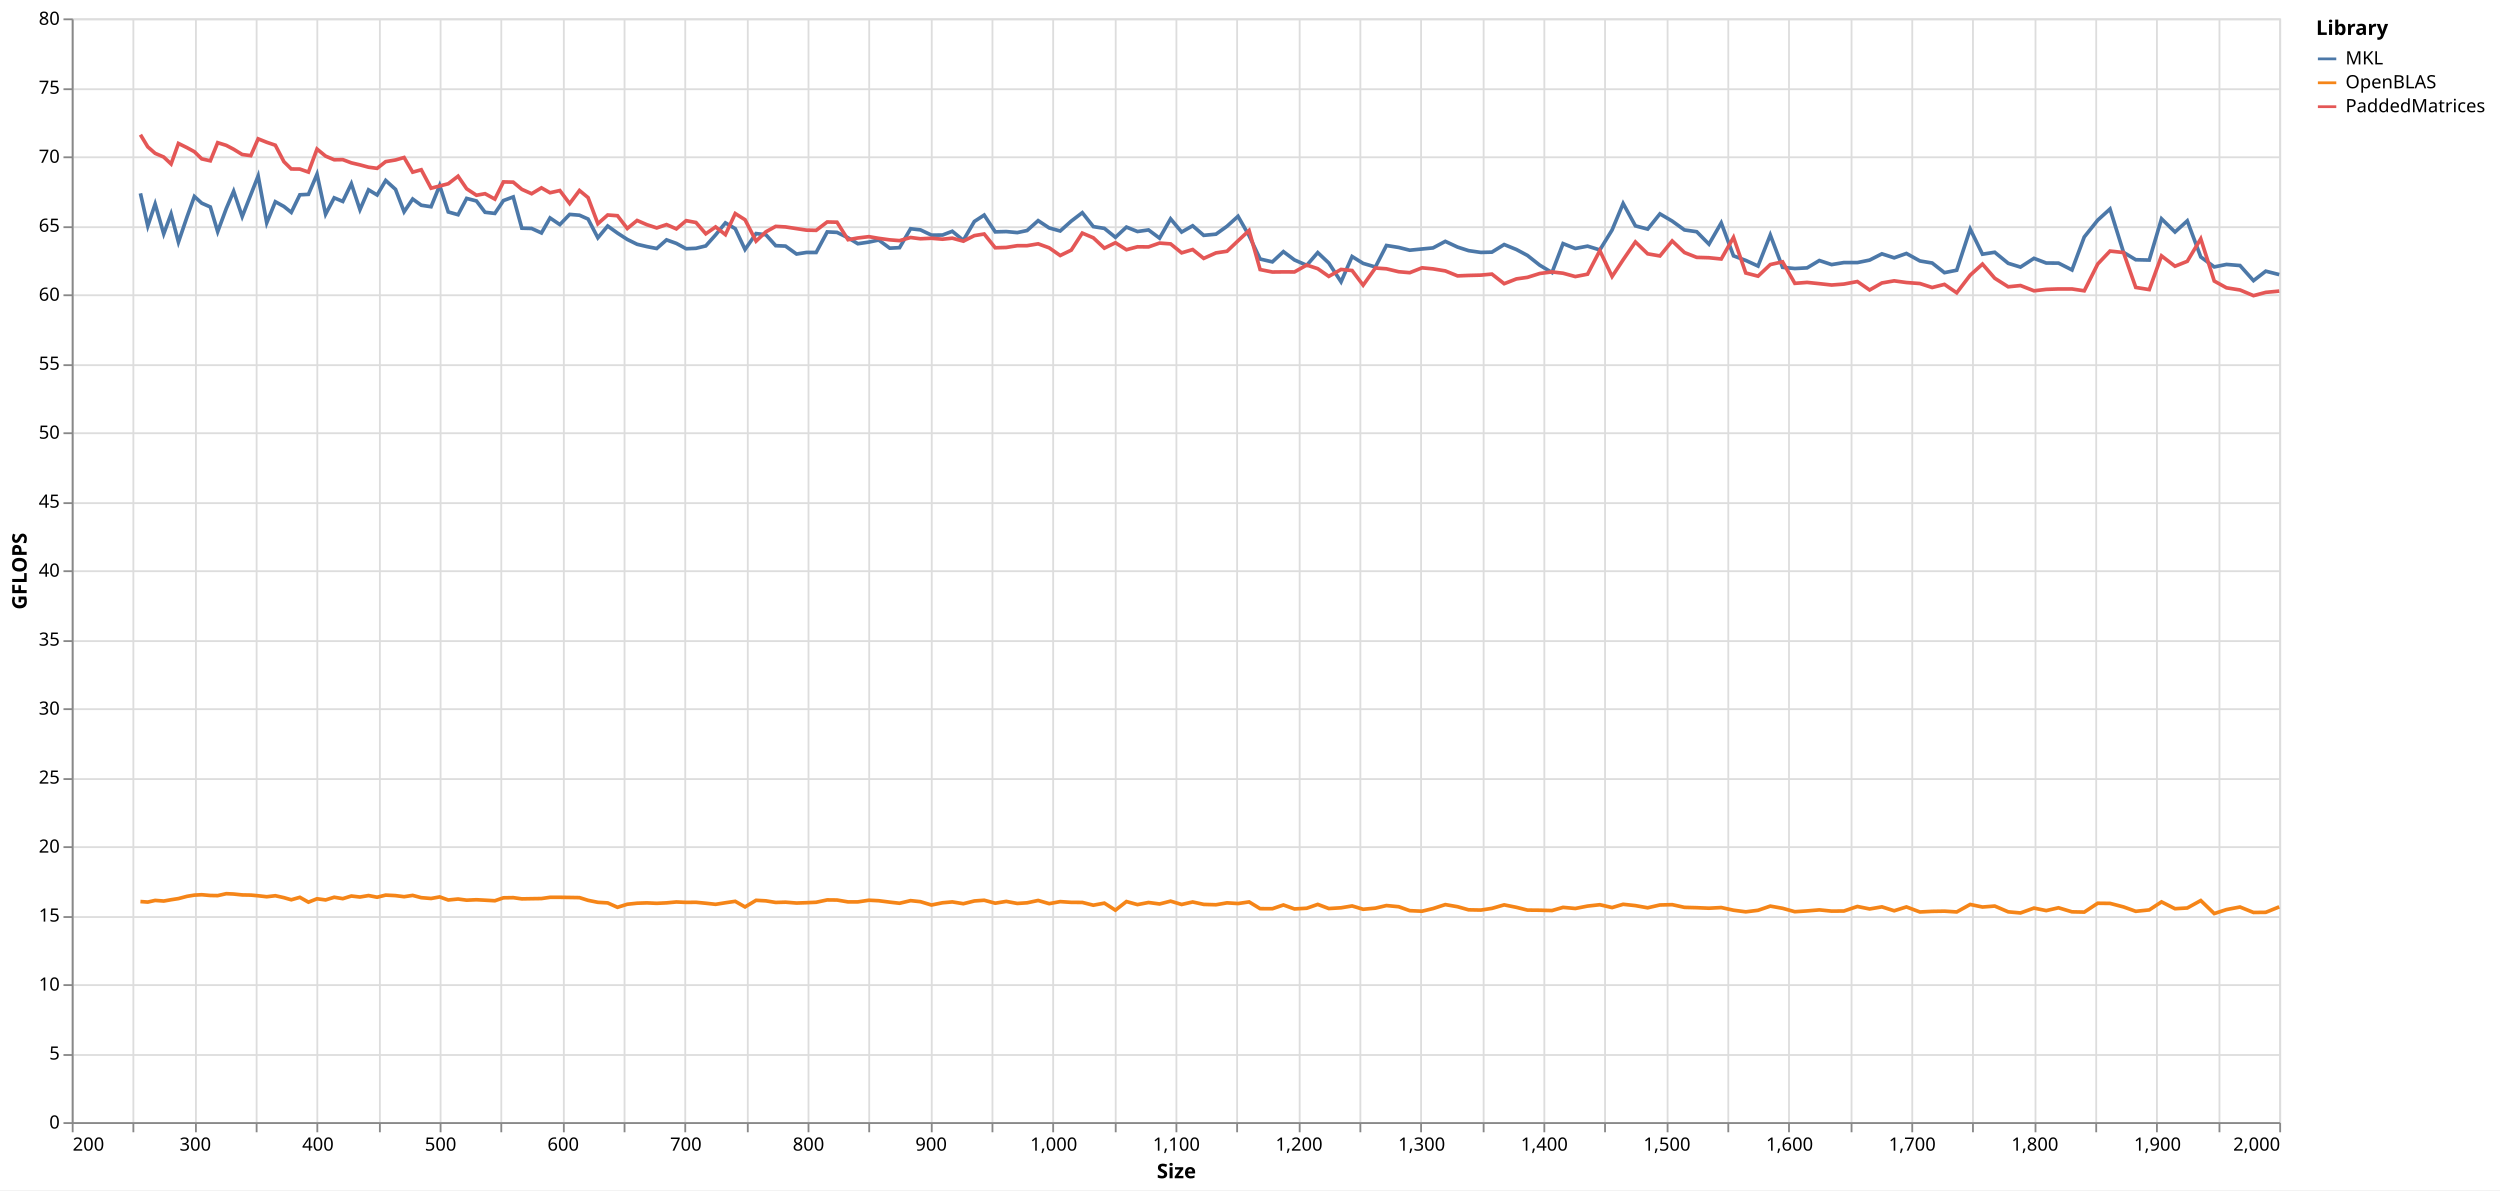
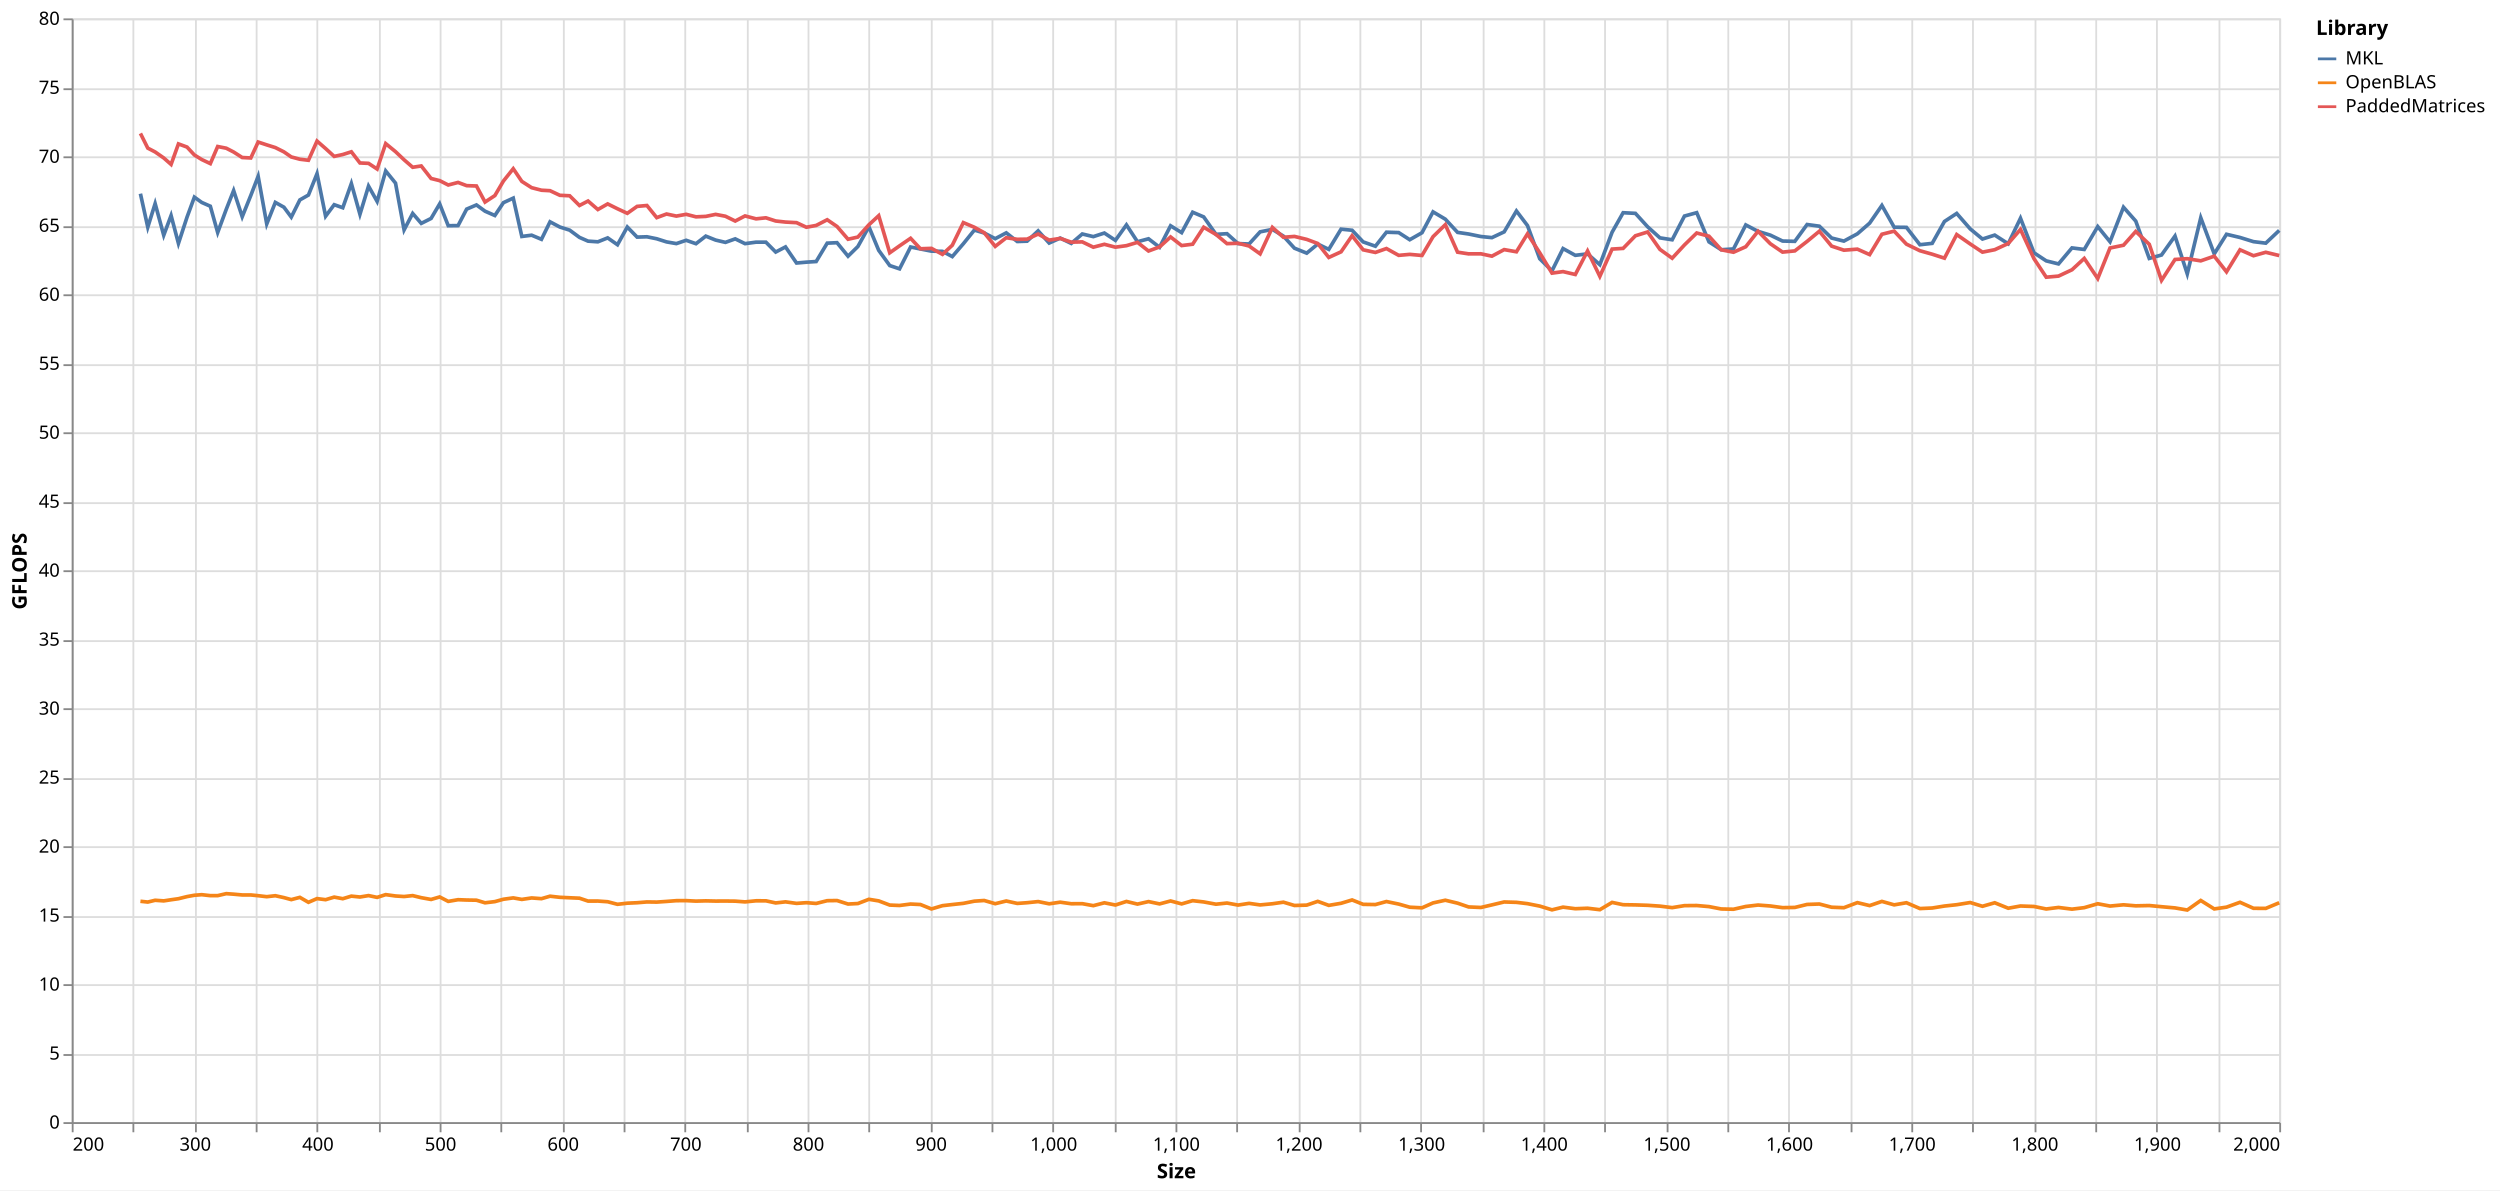
<svg xmlns="http://www.w3.org/2000/svg" class="marks" width="1359" height="647" viewBox="0 0 1359 647" version="1.1">
  <rect width="1359" height="647" fill="white" />
  <g fill="none" stroke-miterlimit="10" transform="translate(39,10)">
    <g class="mark-group role-frame root" role="graphics-object" aria-roledescription="group mark container">
      <g transform="translate(0,0)">
        <path class="background" aria-hidden="true" d="M0.5,0.5h1200v600h-1200Z" stroke="#ddd" />
        <g>
          <g class="mark-group role-axis" aria-hidden="true">
            <g transform="translate(0.5,600.5)">
              <path class="background" aria-hidden="true" d="M0,0h0v0h0Z" pointer-events="none" />
              <g>
                <g class="mark-rule role-axis-grid" pointer-events="none">
                  <line transform="translate(0,-600)" x2="0" y2="600" stroke="#ddd" stroke-width="1" opacity="1" />
                  <line transform="translate(33,-600)" x2="0" y2="600" stroke="#ddd" stroke-width="1" opacity="1" />
                  <line transform="translate(67,-600)" x2="0" y2="600" stroke="#ddd" stroke-width="1" opacity="1" />
                  <line transform="translate(100,-600)" x2="0" y2="600" stroke="#ddd" stroke-width="1" opacity="1" />
                  <line transform="translate(133,-600)" x2="0" y2="600" stroke="#ddd" stroke-width="1" opacity="1" />
                  <line transform="translate(167,-600)" x2="0" y2="600" stroke="#ddd" stroke-width="1" opacity="1" />
                  <line transform="translate(200,-600)" x2="0" y2="600" stroke="#ddd" stroke-width="1" opacity="1" />
                  <line transform="translate(233,-600)" x2="0" y2="600" stroke="#ddd" stroke-width="1" opacity="1" />
                  <line transform="translate(267,-600)" x2="0" y2="600" stroke="#ddd" stroke-width="1" opacity="1" />
                  <line transform="translate(300,-600)" x2="0" y2="600" stroke="#ddd" stroke-width="1" opacity="1" />
                  <line transform="translate(333,-600)" x2="0" y2="600" stroke="#ddd" stroke-width="1" opacity="1" />
                  <line transform="translate(367,-600)" x2="0" y2="600" stroke="#ddd" stroke-width="1" opacity="1" />
                  <line transform="translate(400,-600)" x2="0" y2="600" stroke="#ddd" stroke-width="1" opacity="1" />
                  <line transform="translate(433,-600)" x2="0" y2="600" stroke="#ddd" stroke-width="1" opacity="1" />
                  <line transform="translate(467,-600)" x2="0" y2="600" stroke="#ddd" stroke-width="1" opacity="1" />
                  <line transform="translate(500,-600)" x2="0" y2="600" stroke="#ddd" stroke-width="1" opacity="1" />
                  <line transform="translate(533,-600)" x2="0" y2="600" stroke="#ddd" stroke-width="1" opacity="1" />
                  <line transform="translate(567,-600)" x2="0" y2="600" stroke="#ddd" stroke-width="1" opacity="1" />
                  <line transform="translate(600,-600)" x2="0" y2="600" stroke="#ddd" stroke-width="1" opacity="1" />
                  <line transform="translate(633,-600)" x2="0" y2="600" stroke="#ddd" stroke-width="1" opacity="1" />
                  <line transform="translate(667,-600)" x2="0" y2="600" stroke="#ddd" stroke-width="1" opacity="1" />
                  <line transform="translate(700,-600)" x2="0" y2="600" stroke="#ddd" stroke-width="1" opacity="1" />
                  <line transform="translate(733,-600)" x2="0" y2="600" stroke="#ddd" stroke-width="1" opacity="1" />
                  <line transform="translate(767,-600)" x2="0" y2="600" stroke="#ddd" stroke-width="1" opacity="1" />
                  <line transform="translate(800,-600)" x2="0" y2="600" stroke="#ddd" stroke-width="1" opacity="1" />
                  <line transform="translate(833,-600)" x2="0" y2="600" stroke="#ddd" stroke-width="1" opacity="1" />
                  <line transform="translate(867,-600)" x2="0" y2="600" stroke="#ddd" stroke-width="1" opacity="1" />
                  <line transform="translate(900,-600)" x2="0" y2="600" stroke="#ddd" stroke-width="1" opacity="1" />
                  <line transform="translate(933,-600)" x2="0" y2="600" stroke="#ddd" stroke-width="1" opacity="1" />
                  <line transform="translate(967,-600)" x2="0" y2="600" stroke="#ddd" stroke-width="1" opacity="1" />
                  <line transform="translate(1000,-600)" x2="0" y2="600" stroke="#ddd" stroke-width="1" opacity="1" />
                  <line transform="translate(1033,-600)" x2="0" y2="600" stroke="#ddd" stroke-width="1" opacity="1" />
                  <line transform="translate(1067,-600)" x2="0" y2="600" stroke="#ddd" stroke-width="1" opacity="1" />
                  <line transform="translate(1100,-600)" x2="0" y2="600" stroke="#ddd" stroke-width="1" opacity="1" />
                  <line transform="translate(1133,-600)" x2="0" y2="600" stroke="#ddd" stroke-width="1" opacity="1" />
                  <line transform="translate(1167,-600)" x2="0" y2="600" stroke="#ddd" stroke-width="1" opacity="1" />
                  <line transform="translate(1200,-600)" x2="0" y2="600" stroke="#ddd" stroke-width="1" opacity="1" />
                </g>
              </g>
              <path class="foreground" aria-hidden="true" d="" pointer-events="none" display="none" />
            </g>
          </g>
          <g class="mark-group role-axis" aria-hidden="true">
            <g transform="translate(0.5,0.5)">
              <path class="background" aria-hidden="true" d="M0,0h0v0h0Z" pointer-events="none" />
              <g>
                <g class="mark-rule role-axis-grid" pointer-events="none">
                  <line transform="translate(0,600)" x2="1200" y2="0" stroke="#ddd" stroke-width="1" opacity="1" />
                  <line transform="translate(0,563)" x2="1200" y2="0" stroke="#ddd" stroke-width="1" opacity="1" />
                  <line transform="translate(0,525)" x2="1200" y2="0" stroke="#ddd" stroke-width="1" opacity="1" />
                  <line transform="translate(0,488)" x2="1200" y2="0" stroke="#ddd" stroke-width="1" opacity="1" />
                  <line transform="translate(0,450)" x2="1200" y2="0" stroke="#ddd" stroke-width="1" opacity="1" />
                  <line transform="translate(0,413)" x2="1200" y2="0" stroke="#ddd" stroke-width="1" opacity="1" />
                  <line transform="translate(0,375)" x2="1200" y2="0" stroke="#ddd" stroke-width="1" opacity="1" />
                  <line transform="translate(0,338)" x2="1200" y2="0" stroke="#ddd" stroke-width="1" opacity="1" />
                  <line transform="translate(0,300)" x2="1200" y2="0" stroke="#ddd" stroke-width="1" opacity="1" />
                  <line transform="translate(0,263)" x2="1200" y2="0" stroke="#ddd" stroke-width="1" opacity="1" />
                  <line transform="translate(0,225)" x2="1200" y2="0" stroke="#ddd" stroke-width="1" opacity="1" />
                  <line transform="translate(0,188)" x2="1200" y2="0" stroke="#ddd" stroke-width="1" opacity="1" />
                  <line transform="translate(0,150)" x2="1200" y2="0" stroke="#ddd" stroke-width="1" opacity="1" />
                  <line transform="translate(0,113)" x2="1200" y2="0" stroke="#ddd" stroke-width="1" opacity="1" />
                  <line transform="translate(0,75)" x2="1200" y2="0" stroke="#ddd" stroke-width="1" opacity="1" />
                  <line transform="translate(0,38)" x2="1200" y2="0" stroke="#ddd" stroke-width="1" opacity="1" />
                  <line transform="translate(0,0)" x2="1200" y2="0" stroke="#ddd" stroke-width="1" opacity="1" />
                </g>
              </g>
              <path class="foreground" aria-hidden="true" d="" pointer-events="none" display="none" />
            </g>
          </g>
          <g class="mark-group role-axis" role="graphics-symbol" aria-roledescription="axis" aria-label="X-axis titled 'Size' for a linear scale with values from 200 to 2,000">
            <g transform="translate(0.5,600.5)">
              <path class="background" aria-hidden="true" d="M0,0h0v0h0Z" pointer-events="none" />
              <g>
                <g class="mark-rule role-axis-tick" pointer-events="none">
                  <line transform="translate(0,0)" x2="0" y2="5" stroke="#888" stroke-width="1" opacity="1" />
                  <line transform="translate(33,0)" x2="0" y2="5" stroke="#888" stroke-width="1" opacity="1" />
                  <line transform="translate(67,0)" x2="0" y2="5" stroke="#888" stroke-width="1" opacity="1" />
                  <line transform="translate(100,0)" x2="0" y2="5" stroke="#888" stroke-width="1" opacity="1" />
                  <line transform="translate(133,0)" x2="0" y2="5" stroke="#888" stroke-width="1" opacity="1" />
                  <line transform="translate(167,0)" x2="0" y2="5" stroke="#888" stroke-width="1" opacity="1" />
                  <line transform="translate(200,0)" x2="0" y2="5" stroke="#888" stroke-width="1" opacity="1" />
                  <line transform="translate(233,0)" x2="0" y2="5" stroke="#888" stroke-width="1" opacity="1" />
                  <line transform="translate(267,0)" x2="0" y2="5" stroke="#888" stroke-width="1" opacity="1" />
                  <line transform="translate(300,0)" x2="0" y2="5" stroke="#888" stroke-width="1" opacity="1" />
                  <line transform="translate(333,0)" x2="0" y2="5" stroke="#888" stroke-width="1" opacity="1" />
                  <line transform="translate(367,0)" x2="0" y2="5" stroke="#888" stroke-width="1" opacity="1" />
                  <line transform="translate(400,0)" x2="0" y2="5" stroke="#888" stroke-width="1" opacity="1" />
                  <line transform="translate(433,0)" x2="0" y2="5" stroke="#888" stroke-width="1" opacity="1" />
                  <line transform="translate(467,0)" x2="0" y2="5" stroke="#888" stroke-width="1" opacity="1" />
                  <line transform="translate(500,0)" x2="0" y2="5" stroke="#888" stroke-width="1" opacity="1" />
                  <line transform="translate(533,0)" x2="0" y2="5" stroke="#888" stroke-width="1" opacity="1" />
                  <line transform="translate(567,0)" x2="0" y2="5" stroke="#888" stroke-width="1" opacity="1" />
                  <line transform="translate(600,0)" x2="0" y2="5" stroke="#888" stroke-width="1" opacity="1" />
                  <line transform="translate(633,0)" x2="0" y2="5" stroke="#888" stroke-width="1" opacity="1" />
                  <line transform="translate(667,0)" x2="0" y2="5" stroke="#888" stroke-width="1" opacity="1" />
                  <line transform="translate(700,0)" x2="0" y2="5" stroke="#888" stroke-width="1" opacity="1" />
                  <line transform="translate(733,0)" x2="0" y2="5" stroke="#888" stroke-width="1" opacity="1" />
                  <line transform="translate(767,0)" x2="0" y2="5" stroke="#888" stroke-width="1" opacity="1" />
                  <line transform="translate(800,0)" x2="0" y2="5" stroke="#888" stroke-width="1" opacity="1" />
                  <line transform="translate(833,0)" x2="0" y2="5" stroke="#888" stroke-width="1" opacity="1" />
                  <line transform="translate(867,0)" x2="0" y2="5" stroke="#888" stroke-width="1" opacity="1" />
                  <line transform="translate(900,0)" x2="0" y2="5" stroke="#888" stroke-width="1" opacity="1" />
                  <line transform="translate(933,0)" x2="0" y2="5" stroke="#888" stroke-width="1" opacity="1" />
                  <line transform="translate(967,0)" x2="0" y2="5" stroke="#888" stroke-width="1" opacity="1" />
                  <line transform="translate(1000,0)" x2="0" y2="5" stroke="#888" stroke-width="1" opacity="1" />
                  <line transform="translate(1033,0)" x2="0" y2="5" stroke="#888" stroke-width="1" opacity="1" />
                  <line transform="translate(1067,0)" x2="0" y2="5" stroke="#888" stroke-width="1" opacity="1" />
                  <line transform="translate(1100,0)" x2="0" y2="5" stroke="#888" stroke-width="1" opacity="1" />
                  <line transform="translate(1133,0)" x2="0" y2="5" stroke="#888" stroke-width="1" opacity="1" />
                  <line transform="translate(1167,0)" x2="0" y2="5" stroke="#888" stroke-width="1" opacity="1" />
                  <line transform="translate(1200,0)" x2="0" y2="5" stroke="#888" stroke-width="1" opacity="1" />
                </g>
                <g class="mark-text role-axis-label" pointer-events="none">
                  <text text-anchor="start" transform="translate(0,15)" font-family="sans-serif" font-size="10px" fill="#000" opacity="1">200</text>
                  <text text-anchor="middle" transform="translate(33.33333,15)" font-family="sans-serif" font-size="10px" fill="#000" opacity="0">250</text>
                  <text text-anchor="middle" transform="translate(66.66667,15)" font-family="sans-serif" font-size="10px" fill="#000" opacity="1">300</text>
                  <text text-anchor="middle" transform="translate(100,15)" font-family="sans-serif" font-size="10px" fill="#000" opacity="0">350</text>
                  <text text-anchor="middle" transform="translate(133.3333,15)" font-family="sans-serif" font-size="10px" fill="#000" opacity="1">400</text>
                  <text text-anchor="middle" transform="translate(166.6667,15)" font-family="sans-serif" font-size="10px" fill="#000" opacity="0">450</text>
                  <text text-anchor="middle" transform="translate(200,15)" font-family="sans-serif" font-size="10px" fill="#000" opacity="1">500</text>
                  <text text-anchor="middle" transform="translate(233.3333,15)" font-family="sans-serif" font-size="10px" fill="#000" opacity="0">550</text>
                  <text text-anchor="middle" transform="translate(266.6667,15)" font-family="sans-serif" font-size="10px" fill="#000" opacity="1">600</text>
                  <text text-anchor="middle" transform="translate(300,15)" font-family="sans-serif" font-size="10px" fill="#000" opacity="0">650</text>
                  <text text-anchor="middle" transform="translate(333.3333,15)" font-family="sans-serif" font-size="10px" fill="#000" opacity="1">700</text>
                  <text text-anchor="middle" transform="translate(366.6667,15)" font-family="sans-serif" font-size="10px" fill="#000" opacity="0">750</text>
                  <text text-anchor="middle" transform="translate(400,15)" font-family="sans-serif" font-size="10px" fill="#000" opacity="1">800</text>
                  <text text-anchor="middle" transform="translate(433.3333,15)" font-family="sans-serif" font-size="10px" fill="#000" opacity="0">850</text>
                  <text text-anchor="middle" transform="translate(466.6667,15)" font-family="sans-serif" font-size="10px" fill="#000" opacity="1">900</text>
                  <text text-anchor="middle" transform="translate(500,15)" font-family="sans-serif" font-size="10px" fill="#000" opacity="0">950</text>
                  <text text-anchor="middle" transform="translate(533.3333,15)" font-family="sans-serif" font-size="10px" fill="#000" opacity="1">1,000</text>
                  <text text-anchor="middle" transform="translate(566.6667,15)" font-family="sans-serif" font-size="10px" fill="#000" opacity="0">1,050</text>
                  <text text-anchor="middle" transform="translate(600,15)" font-family="sans-serif" font-size="10px" fill="#000" opacity="1">1,100</text>
                  <text text-anchor="middle" transform="translate(633.3333,15)" font-family="sans-serif" font-size="10px" fill="#000" opacity="0">1,150</text>
                  <text text-anchor="middle" transform="translate(666.6667,15)" font-family="sans-serif" font-size="10px" fill="#000" opacity="1">1,200</text>
                  <text text-anchor="middle" transform="translate(700,15)" font-family="sans-serif" font-size="10px" fill="#000" opacity="0">1,250</text>
                  <text text-anchor="middle" transform="translate(733.3333,15)" font-family="sans-serif" font-size="10px" fill="#000" opacity="1">1,300</text>
                  <text text-anchor="middle" transform="translate(766.6667,15)" font-family="sans-serif" font-size="10px" fill="#000" opacity="0">1,350</text>
                  <text text-anchor="middle" transform="translate(800,15)" font-family="sans-serif" font-size="10px" fill="#000" opacity="1">1,400</text>
                  <text text-anchor="middle" transform="translate(833.3333,15)" font-family="sans-serif" font-size="10px" fill="#000" opacity="0">1,450</text>
                  <text text-anchor="middle" transform="translate(866.6667,15)" font-family="sans-serif" font-size="10px" fill="#000" opacity="1">1,500</text>
                  <text text-anchor="middle" transform="translate(900,15)" font-family="sans-serif" font-size="10px" fill="#000" opacity="0">1,550</text>
                  <text text-anchor="middle" transform="translate(933.3333,15)" font-family="sans-serif" font-size="10px" fill="#000" opacity="1">1,600</text>
                  <text text-anchor="middle" transform="translate(966.6667,15)" font-family="sans-serif" font-size="10px" fill="#000" opacity="0">1,650</text>
                  <text text-anchor="middle" transform="translate(1000,15)" font-family="sans-serif" font-size="10px" fill="#000" opacity="1">1,700</text>
                  <text text-anchor="middle" transform="translate(1033.333,15)" font-family="sans-serif" font-size="10px" fill="#000" opacity="0">1,750</text>
                  <text text-anchor="middle" transform="translate(1066.667,15)" font-family="sans-serif" font-size="10px" fill="#000" opacity="1">1,800</text>
                  <text text-anchor="middle" transform="translate(1100,15)" font-family="sans-serif" font-size="10px" fill="#000" opacity="0">1,850</text>
                  <text text-anchor="middle" transform="translate(1133.333,15)" font-family="sans-serif" font-size="10px" fill="#000" opacity="1">1,900</text>
                  <text text-anchor="middle" transform="translate(1166.667,15)" font-family="sans-serif" font-size="10px" fill="#000" opacity="0">1,950</text>
                  <text text-anchor="end" transform="translate(1200,15)" font-family="sans-serif" font-size="10px" fill="#000" opacity="1">2,000</text>
                </g>
                <g class="mark-rule role-axis-domain" pointer-events="none">
                  <line transform="translate(0,0)" x2="1200" y2="0" stroke="#888" stroke-width="1" opacity="1" />
                </g>
                <g class="mark-text role-axis-title" pointer-events="none">
                  <text text-anchor="middle" transform="translate(600,30)" font-family="sans-serif" font-size="11px" font-weight="bold" fill="#000" opacity="1">Size</text>
                </g>
              </g>
              <path class="foreground" aria-hidden="true" d="" pointer-events="none" display="none" />
            </g>
          </g>
          <g class="mark-group role-axis" role="graphics-symbol" aria-roledescription="axis" aria-label="Y-axis titled 'GFLOPS' for a linear scale with values from 0 to 80">
            <g transform="translate(0.5,0.5)">
              <path class="background" aria-hidden="true" d="M0,0h0v0h0Z" pointer-events="none" />
              <g>
                <g class="mark-rule role-axis-tick" pointer-events="none">
                  <line transform="translate(0,600)" x2="-5" y2="0" stroke="#888" stroke-width="1" opacity="1" />
                  <line transform="translate(0,563)" x2="-5" y2="0" stroke="#888" stroke-width="1" opacity="1" />
                  <line transform="translate(0,525)" x2="-5" y2="0" stroke="#888" stroke-width="1" opacity="1" />
                  <line transform="translate(0,488)" x2="-5" y2="0" stroke="#888" stroke-width="1" opacity="1" />
                  <line transform="translate(0,450)" x2="-5" y2="0" stroke="#888" stroke-width="1" opacity="1" />
                  <line transform="translate(0,413)" x2="-5" y2="0" stroke="#888" stroke-width="1" opacity="1" />
                  <line transform="translate(0,375)" x2="-5" y2="0" stroke="#888" stroke-width="1" opacity="1" />
                  <line transform="translate(0,338)" x2="-5" y2="0" stroke="#888" stroke-width="1" opacity="1" />
                  <line transform="translate(0,300)" x2="-5" y2="0" stroke="#888" stroke-width="1" opacity="1" />
                  <line transform="translate(0,263)" x2="-5" y2="0" stroke="#888" stroke-width="1" opacity="1" />
                  <line transform="translate(0,225)" x2="-5" y2="0" stroke="#888" stroke-width="1" opacity="1" />
                  <line transform="translate(0,188)" x2="-5" y2="0" stroke="#888" stroke-width="1" opacity="1" />
                  <line transform="translate(0,150)" x2="-5" y2="0" stroke="#888" stroke-width="1" opacity="1" />
                  <line transform="translate(0,113)" x2="-5" y2="0" stroke="#888" stroke-width="1" opacity="1" />
                  <line transform="translate(0,75)" x2="-5" y2="0" stroke="#888" stroke-width="1" opacity="1" />
                  <line transform="translate(0,38)" x2="-5" y2="0" stroke="#888" stroke-width="1" opacity="1" />
                  <line transform="translate(0,0)" x2="-5" y2="0" stroke="#888" stroke-width="1" opacity="1" />
                </g>
                <g class="mark-text role-axis-label" pointer-events="none">
                  <text text-anchor="end" transform="translate(-7,603)" font-family="sans-serif" font-size="10px" fill="#000" opacity="1">0</text>
                  <text text-anchor="end" transform="translate(-7,565.5)" font-family="sans-serif" font-size="10px" fill="#000" opacity="1">5</text>
                  <text text-anchor="end" transform="translate(-7,528)" font-family="sans-serif" font-size="10px" fill="#000" opacity="1">10</text>
                  <text text-anchor="end" transform="translate(-7,490.5)" font-family="sans-serif" font-size="10px" fill="#000" opacity="1">15</text>
                  <text text-anchor="end" transform="translate(-7,453)" font-family="sans-serif" font-size="10px" fill="#000" opacity="1">20</text>
                  <text text-anchor="end" transform="translate(-7,415.5)" font-family="sans-serif" font-size="10px" fill="#000" opacity="1">25</text>
                  <text text-anchor="end" transform="translate(-7,378)" font-family="sans-serif" font-size="10px" fill="#000" opacity="1">30</text>
                  <text text-anchor="end" transform="translate(-7,340.5)" font-family="sans-serif" font-size="10px" fill="#000" opacity="1">35</text>
                  <text text-anchor="end" transform="translate(-7,303)" font-family="sans-serif" font-size="10px" fill="#000" opacity="1">40</text>
                  <text text-anchor="end" transform="translate(-7,265.5)" font-family="sans-serif" font-size="10px" fill="#000" opacity="1">45</text>
                  <text text-anchor="end" transform="translate(-7,228)" font-family="sans-serif" font-size="10px" fill="#000" opacity="1">50</text>
                  <text text-anchor="end" transform="translate(-7,190.5)" font-family="sans-serif" font-size="10px" fill="#000" opacity="1">55</text>
                  <text text-anchor="end" transform="translate(-7,153)" font-family="sans-serif" font-size="10px" fill="#000" opacity="1">60</text>
                  <text text-anchor="end" transform="translate(-7,115.5)" font-family="sans-serif" font-size="10px" fill="#000" opacity="1">65</text>
                  <text text-anchor="end" transform="translate(-7,78)" font-family="sans-serif" font-size="10px" fill="#000" opacity="1">70</text>
                  <text text-anchor="end" transform="translate(-7,40.5)" font-family="sans-serif" font-size="10px" fill="#000" opacity="1">75</text>
                  <text text-anchor="end" transform="translate(-7,3)" font-family="sans-serif" font-size="10px" fill="#000" opacity="1">80</text>
                </g>
                <g class="mark-rule role-axis-domain" pointer-events="none">
                  <line transform="translate(0,600)" x2="0" y2="-600" stroke="#888" stroke-width="1" opacity="1" />
                </g>
                <g class="mark-text role-axis-title" pointer-events="none">
                  <text text-anchor="middle" transform="translate(-23,300) rotate(-90) translate(0,-2)" font-family="sans-serif" font-size="11px" font-weight="bold" fill="#000" opacity="1">GFLOPS</text>
                </g>
              </g>
              <path class="foreground" aria-hidden="true" d="" pointer-events="none" display="none" />
            </g>
          </g>
          <g class="mark-group role-scope pathgroup" role="graphics-object" aria-roledescription="group mark container">
            <g transform="translate(0,0)">
              <path class="background" aria-hidden="true" d="M0,0h1200v600h-1200Z" />
              <g>
                <g class="mark-line role-mark marks" role="graphics-object" aria-roledescription="line mark container">
-                   <path aria-label="Library: OpenBLAS; Size: 256; GFLOPS: 15.9893716888" role="graphics-symbol" aria-roledescription="line mark" d="M37.333,480.08L41.333,480.369L45.333,479.465L50,479.804L54,479.097L58,478.476L62.667,477.242L66.667,476.59L70.667,476.374L75.333,476.786L79.333,476.859L84,475.806L88,475.996L92.667,476.481L97.333,476.572L101.333,476.94L106,477.471L110.667,476.919L115.333,477.969L119.333,479.12L124,477.785L128.667,480.415L133.333,478.574L138,479.2L142.667,477.74L147.333,478.509L152,477.081L156.667,477.624L161.333,476.824L166,477.733L170.667,476.577L176,476.857L180.667,477.451L185.333,476.736L190,477.975L195.333,478.416L200,477.569L204.667,479.242L210,478.705L214.667,479.335L220,479.098L224.667,479.347L230,479.65L234.667,478.053L240,477.963L244.667,478.631L250,478.533L255.333,478.454L260,477.779L265.333,477.777L270.667,477.86L276,477.954L280.667,479.421L286,480.502L291.333,480.817L296.667,483.212L302,481.543L307.333,480.986L312.667,480.807L318,481.048L323.333,480.794L328.667,480.31L334,480.54L339.333,480.485L344.667,481.001L350,481.588L355.333,480.739L360.667,479.957L366,483.011L372,479.406L377.333,479.706L382.667,480.571L388,480.422L394,480.896L399.333,480.712L404.667,480.471L410.667,479.196L416,479.259L422,480.277L427.333,480.264L433.333,479.365L438.667,479.635L444.667,480.402L450,481.009L456,479.589L461.333,480.149L467.333,481.958L473.333,480.751L478.667,480.276L484.667,481.259L490.667,479.767L496,479.374L502,480.974L508,479.993L514,481.116L519.333,480.766L525.333,479.488L531.333,481.227L537.333,480.114L543.333,480.524L549.333,480.556L555.333,482.067L561.333,480.936L567.333,484.756L573.333,480.079L579.333,481.742L585.333,480.591L591.333,481.403L597.333,479.865L603.333,481.674L609.333,480.311L615.333,481.628L622,481.828L628,480.786L634,481.169L640,480.277L646,483.945L652.667,483.976L658.667,481.944L664.667,484.098L671.333,483.721L677.333,481.625L683.333,483.888L690,483.476L696,482.475L702,484.276L708.667,483.666L714.667,482.259L721.333,482.89L727.333,485.034L734,485.336L740,483.89L746.667,481.741L753.333,482.893L759.333,484.581L766,484.715L772,483.803L778.667,481.893L785.333,483.23L791.333,484.726L798,484.793L804.667,484.973L810.667,483.246L817.333,483.846L824,482.548L830.667,481.808L837.333,483.353L843.333,481.574L850,482.29L856.667,483.483L863.333,481.946L870,481.774L876.667,483.24L883.333,483.422L890,483.702L896.667,483.341L903.333,484.795L910,485.664L916.667,484.839L923.333,482.563L930,483.754L936.667,485.607L943.333,485.172L950,484.609L956.667,485.29L963.333,485.226L970.667,482.765L977.333,484.113L984,482.971L990.667,485.091L997.333,483.002L1004.667,485.75L1011.333,485.41L1018,485.301L1024.667,485.733L1032,481.659L1038.667,483.058L1045.333,482.533L1052.667,485.674L1059.333,486.279L1066.667,483.634L1073.333,485.002L1080,483.473L1087.333,485.667L1094,485.821L1101.333,481.006L1108,481.084L1115.333,482.999L1122,485.39L1129.333,484.629L1136,480.266L1143.333,483.974L1150,483.585L1157.333,479.536L1164.667,486.611L1171.333,484.434L1178.667,483.053L1186,486.016L1192.667,485.939L1200,482.965" stroke="#f58518" stroke-width="2" />
+                   <path aria-label="Library: OpenBLAS; Size: 256; GFLOPS: 16.0089466503" role="graphics-symbol" aria-roledescription="line mark" d="M37.333,479.933L41.333,480.356L45.333,479.391L50,479.717L54,479.109L58,478.544L62.667,477.392L66.667,476.664L70.667,476.355L75.333,476.873L79.333,476.869L84,475.791L88,476.074L92.667,476.498L97.333,476.499L101.333,476.902L106,477.439L110.667,476.917L115.333,477.942L119.333,479.028L124,477.807L128.667,480.492L133.333,478.482L138,479.066L142.667,477.672L147.333,478.535L152,477.133L156.667,477.615L161.333,476.838L166,477.812L170.667,476.32L176,477.057L180.667,477.35L185.333,476.856L190,477.984L195.333,478.945L200,477.585L204.667,479.997L210,479.081L214.667,479.258L220,479.354L224.667,480.762L230,480.122L234.667,478.825L240,478.095L244.667,478.92L250,478.123L255.333,478.516L260,477.176L265.333,477.775L270.667,478.028L276,478.256L280.667,479.825L286,479.816L291.333,480.187L296.667,481.578L302,480.971L307.333,480.724L312.667,480.291L318,480.379L323.333,480.017L328.667,479.606L334,479.581L339.333,479.85L344.667,479.705L350,479.828L355.333,479.799L360.667,479.864L366,480.268L372,479.675L377.333,479.681L382.667,480.838L388,480.249L394,481.079L399.333,480.698L404.667,481.11L410.667,479.614L416,479.537L422,481.436L427.333,481.168L433.333,478.861L438.667,479.731L444.667,481.997L450,482.215L456,481.437L461.333,481.695L467.333,484.098L473.333,482.318L478.667,481.712L484.667,481.059L490.667,479.872L496,479.509L502,481.253L508,479.783L514,481.098L519.333,480.715L525.333,480.1L531.333,481.311L537.333,480.426L543.333,481.277L549.333,481.24L555.333,482.315L561.333,480.767L567.333,481.967L573.333,480.028L579.333,481.467L585.333,480.105L591.333,481.362L597.333,479.769L603.333,481.36L609.333,479.614L615.333,480.293L622,481.519L628,480.89L634,481.995L640,481.065L646,481.916L652.667,481.283L658.667,480.429L664.667,482.218L671.333,482.021L677.333,479.982L683.333,482.157L690,481.026L696,479.214L702,481.594L708.667,481.719L714.667,480.073L721.333,481.453L727.333,483.157L734,483.499L740,480.826L746.667,479.368L753.333,480.963L759.333,483.014L766,483.304L772,481.9L778.667,480.309L785.333,480.512L791.333,481.225L798,482.551L804.667,484.589L810.667,483.122L817.333,483.979L824,483.718L830.667,484.51L837.333,480.55L843.333,481.803L850,481.906L856.667,482.124L863.333,482.571L870,483.39L876.667,482.308L883.333,482.242L890,482.826L896.667,484.117L903.333,484.263L910,482.761L916.667,481.981L923.333,482.488L930,483.396L936.667,483.282L943.333,481.653L950,481.423L956.667,483.171L963.333,483.426L970.667,480.669L977.333,482.284L984,480.005L990.667,481.881L997.333,480.73L1004.667,483.89L1011.333,483.597L1018,482.523L1024.667,481.801L1032,480.616L1038.667,482.651L1045.333,480.747L1052.667,483.715L1059.333,482.502L1066.667,482.762L1073.333,484.121L1080,483.292L1087.333,484.216L1094,483.401L1101.333,481.279L1108,482.533L1115.333,481.856L1122,482.411L1129.333,482.249L1136,482.888L1143.333,483.542L1150,484.692L1157.333,479.499L1164.667,484.094L1171.333,483.129L1178.667,480.477L1186,483.75L1192.667,483.803L1200,480.73" stroke="#f58518" stroke-width="2" />
                </g>
              </g>
              <path class="foreground" aria-hidden="true" d="" display="none" />
            </g>
            <g transform="translate(0,0)">
              <path class="background" aria-hidden="true" d="M0,0h1200v600h-1200Z" />
              <g>
                <g class="mark-line role-mark marks" role="graphics-object" aria-roledescription="line mark container">
-                   <path aria-label="Library: MKL; Size: 256; GFLOPS: 67.3203846486" role="graphics-symbol" aria-roledescription="line mark" d="M37.333,95.097L41.333,112.848L45.333,100.896L50,117.107L54,106.278L58,121.6L62.667,107.913L66.667,96.804L70.667,100.445L75.333,102.507L79.333,115.931L84,103.384L88,93.972L92.667,107.728L97.333,95.828L101.333,85.661L106,111.124L110.667,99.657L115.333,102.232L119.333,105.451L124,95.89L128.667,95.653L133.333,84.705L138,106.441L142.667,97.539L147.333,99.499L152,89.855L156.667,103.972L161.333,93.192L166,95.99L170.667,88.112L176,92.934L180.667,105.129L185.333,98.192L190,101.567L195.333,102.378L200,90.842L204.667,105.209L210,106.719L214.667,97.857L220,99.253L224.667,105.39L230,106.005L234.667,99.025L240,97.051L244.667,114.044L250,114.192L255.333,116.634L260,108.475L265.333,112.094L270.667,106.547L276,106.991L280.667,109.068L286,119.272L291.333,112.862L296.667,116.694L302,120.16L307.333,122.788L312.667,124.052L318,125.093L323.333,120.385L328.667,122.305L334,125.214L339.333,124.98L344.667,123.674L350,117.678L355.333,111.155L360.667,114.302L366,125.616L372,116.974L377.333,117.598L382.667,123.547L388,123.774L394,128.092L399.333,127.236L404.667,127.243L410.667,116.062L416,116.318L422,119.264L427.333,122.495L433.333,121.593L438.667,120.475L444.667,124.903L450,124.623L456,114.338L461.333,114.952L467.333,117.804L473.333,117.772L478.667,115.715L484.667,120.656L490.667,110.389L496,106.921L502,116.051L508,115.876L514,116.445L519.333,115.306L525.333,109.941L531.333,113.905L537.333,115.568L543.333,110.195L549.333,105.617L555.333,113.19L561.333,114.149L567.333,118.994L573.333,113.445L579.333,115.857L585.333,114.984L591.333,119.455L597.333,108.964L603.333,116.141L609.333,112.733L615.333,117.937L622,117.296L628,112.999L634,107.581L640,118.119L646,130.808L652.667,132.357L658.667,126.787L664.667,131.306L671.333,134.217L677.333,127.309L683.333,132.97L690,143.197L696,129.439L702,133.176L708.667,135.141L714.667,123.446L721.333,124.515L727.333,126.011L734,125.348L740,124.768L746.667,121.202L753.333,124.317L759.333,126.25L766,127.215L772,127.057L778.667,122.936L785.333,125.649L791.333,128.862L798,134.156L804.667,138.152L810.667,122.416L817.333,125.074L824,123.806L830.667,125.867L837.333,115.025L843.333,100.617L850,112.778L856.667,114.539L863.333,106.26L870,110.18L876.667,114.997L883.333,115.957L890,122.729L896.667,111.155L903.333,129.074L910,131.572L916.667,134.632L923.333,117.721L930,135.32L936.667,135.973L943.333,135.621L950,131.619L956.667,133.834L963.333,132.729L970.667,132.744L977.333,131.384L984,127.99L990.667,130.158L997.333,127.786L1004.667,131.851L1011.333,132.977L1018,138.22L1024.667,136.889L1032,114.518L1038.667,128.181L1045.333,127.12L1052.667,133.139L1059.333,135.186L1066.667,130.434L1073.333,132.984L1080,133.017L1087.333,136.741L1094,118.823L1101.333,109.657L1108,103.606L1115.333,127.163L1122,131.196L1129.333,131.377L1136,108.938L1143.333,116.121L1150,110.048L1157.333,129.666L1164.667,135.095L1171.333,133.746L1178.667,134.344L1186,142.551L1192.667,137.406L1200,139.273" stroke="#4c78a8" stroke-width="2" />
+                   <path aria-label="Library: MKL; Size: 256; GFLOPS: 67.2950019755" role="graphics-symbol" aria-roledescription="line mark" d="M37.333,95.287L41.333,113.488L45.333,100.665L50,117.88L54,107.153L58,122.304L62.667,108.045L66.667,97.17L70.667,100.049L75.333,102.099L79.333,116.387L84,103.769L88,93.593L92.667,107.812L97.333,96.249L101.333,85.858L106,111.736L110.667,100.026L115.333,102.631L119.333,108.015L124,98.677L128.667,96.021L133.333,84.419L138,107.535L142.667,101.274L147.333,102.922L152,89.776L156.667,106.486L161.333,91.162L166,99.484L170.667,82.934L176,89.54L180.667,114.965L185.333,106.03L190,111.43L195.333,108.753L200,100.836L204.667,112.702L210,112.631L214.667,103.677L220,101.406L224.667,104.804L230,107.151L234.667,100.17L240,97.707L244.667,118.539L250,117.854L255.333,120.094L260,110.583L265.333,113.413L270.667,115.103L276,119.037L280.667,121.084L286,121.45L291.333,119.319L296.667,123.031L302,113.405L307.333,118.892L312.667,118.715L318,119.799L323.333,121.496L328.667,122.419L334,120.627L339.333,122.479L344.667,118.357L350,120.501L355.333,121.754L360.667,119.848L366,122.449L372,121.635L377.333,121.635L382.667,127.013L388,124.225L394,132.976L399.333,132.511L404.667,132.166L410.667,122.174L416,121.93L422,129.27L427.333,124.023L433.333,113.251L438.667,126.087L444.667,134.359L450,136.147L456,124.267L461.333,125.338L467.333,126.528L473.333,126.632L478.667,129.477L484.667,122.501L490.667,115.064L496,116.648L502,119.747L508,116.584L514,121.287L519.333,121.104L525.333,115.493L531.333,122.124L537.333,119.419L543.333,122.327L549.333,117.192L555.333,118.627L561.333,116.677L567.333,120.646L573.333,112.255L579.333,121.412L585.333,119.801L591.333,124.41L597.333,112.74L603.333,116.456L609.333,105.358L615.333,107.915L622,117.388L628,117.037L634,122.422L640,122.631L646,116.031L652.667,114.696L658.667,118.355L664.667,124.916L671.333,127.608L677.333,122.659L683.333,125.565L690,114.556L696,115.17L702,121.498L708.667,123.841L714.667,116.224L721.333,116.441L727.333,120.314L734,116.509L740,105.166L746.667,109.131L753.333,116.322L759.333,117.2L766,118.569L772,119.179L778.667,116.038L785.333,104.695L791.333,112.602L798,130.646L804.667,137.229L810.667,125.117L817.333,128.79L824,128.002L830.667,133.88L837.333,116.24L843.333,105.635L850,105.979L856.667,113.297L863.333,119.301L870,120.343L876.667,107.451L883.333,105.612L890,121.483L896.667,125.767L903.333,125.322L910,112.274L916.667,115.771L923.333,117.809L930,121.031L936.667,121.193L943.333,112.046L950,112.954L956.667,119.396L963.333,121.06L970.667,117.105L977.333,111.303L984,101.678L990.667,113.509L997.333,113.59L1004.667,123.032L1011.333,122.293L1018,110.396L1024.667,106.02L1032,114.418L1038.667,119.938L1045.333,117.804L1052.667,122.506L1059.333,108.63L1066.667,127.414L1073.333,131.805L1080,133.463L1087.333,124.765L1094,125.608L1101.333,113.173L1108,121.414L1115.333,102.645L1122,110.191L1129.333,130.473L1136,128.623L1143.333,118.318L1150,138.876L1157.333,108.383L1164.667,128.011L1171.333,117.348L1178.667,119.093L1186,121.364L1192.667,122.177L1200,115.253" stroke="#4c78a8" stroke-width="2" />
                </g>
              </g>
              <path class="foreground" aria-hidden="true" d="" display="none" />
            </g>
            <g transform="translate(0,0)">
              <path class="background" aria-hidden="true" d="M0,0h1200v600h-1200Z" />
              <g>
                <g class="mark-line role-mark marks" role="graphics-object" aria-roledescription="line mark container">
-                   <path aria-label="Library: PaddedMatrices; Size: 256; GFLOPS: 71.5702682411" role="graphics-symbol" aria-roledescription="line mark" d="M37.333,63.223L41.333,69.83L45.333,73.347L50,75.369L54,79.144L58,67.974L62.667,70.282L66.667,72.473L70.667,76.355L75.333,77.416L79.333,67.556L84,69.023L88,71.133L92.667,73.997L97.333,74.615L101.333,65.478L106,67.342L110.667,68.939L115.333,77.897L119.333,81.854L124,81.908L128.667,83.551L133.333,71.036L138,74.87L142.667,76.847L147.333,76.773L152,78.529L156.667,79.624L161.333,80.89L166,81.512L170.667,77.86L176,76.957L180.667,75.621L185.333,83.592L190,82.279L195.333,92.312L200,91.103L204.667,89.896L210,85.788L214.667,92.617L220,96.143L224.667,95.294L230,98.222L234.667,88.88L240,89.019L244.667,92.928L250,95.309L255.333,92.107L260,94.775L265.333,93.568L270.667,100.674L276,93.549L280.667,97.414L286,111.623L291.333,106.867L296.667,107.263L302,114.21L307.333,109.846L312.667,112.154L318,113.907L323.333,112.088L328.667,114.43L334,109.949L339.333,110.948L344.667,117.087L350,113.362L355.333,117.546L360.667,106.084L366,109.446L372,121.086L377.333,116.006L382.667,113.056L388,113.362L394,114.279L399.333,115.094L404.667,115.215L410.667,110.661L416,110.79L422,120.305L427.333,119.367L433.333,118.647L438.667,119.561L444.667,120.381L450,120.812L456,119.105L461.333,119.795L467.333,119.524L473.333,120.03L478.667,119.477L484.667,121.095L490.667,118.082L496,117.204L502,124.693L508,124.519L514,123.565L519.333,123.55L525.333,122.546L531.333,124.721L537.333,128.898L543.333,125.97L549.333,116.71L555.333,119.262L561.333,124.903L567.333,121.959L573.333,125.751L579.333,124.161L585.333,124.225L591.333,122.13L597.333,122.582L603.333,127.456L609.333,125.646L615.333,130.466L622,127.469L628,126.581L634,120.89L640,115.297L646,136.531L652.667,137.872L658.667,137.803L664.667,137.829L671.333,134.084L677.333,136.045L683.333,140.241L690,136.467L696,137.06L702,145.023L708.667,135.686L714.667,136.121L721.333,137.715L727.333,138.23L734,135.588L740,136.159L746.667,137.265L753.333,139.975L759.333,139.725L766,139.553L772,138.991L778.667,144.217L785.333,141.611L791.333,140.769L798,138.672L804.667,137.82L810.667,138.523L817.333,140.344L824,139.046L830.667,126.229L837.333,140.314L843.333,131.22L850,121.511L856.667,127.972L863.333,129.133L870,120.982L876.667,127.275L883.333,129.908L890,130.108L896.667,130.79L903.333,119.049L910,138.401L916.667,140.121L923.333,133.819L930,132.322L936.667,144.028L943.333,143.514L950,144.207L956.667,144.934L963.333,144.43L970.667,143.047L977.333,147.645L984,143.82L990.667,142.666L997.333,143.581L1004.667,144.132L1011.333,146.289L1018,144.588L1024.667,149.165L1032,139.573L1038.667,133.552L1045.333,141.248L1052.667,145.909L1059.333,145.213L1066.667,148.083L1073.333,147.295L1080,147.072L1087.333,147.073L1094,148.088L1101.333,133.517L1108,126.478L1115.333,127.27L1122,146.251L1129.333,147.425L1136,129.096L1143.333,134.722L1150,132.05L1157.333,119.805L1164.667,142.777L1171.333,146.465L1178.667,147.628L1186,150.715L1192.667,148.933L1200,148.23" stroke="#e45756" stroke-width="2" />
+                   <path aria-label="Library: PaddedMatrices; Size: 256; GFLOPS: 71.6648875619" role="graphics-symbol" aria-roledescription="line mark" d="M37.333,62.513L41.333,70.521L45.333,72.609L50,75.856L54,79.375L58,68.223L62.667,69.945L66.667,74.247L70.667,76.726L75.333,78.933L79.333,69.647L84,70.57L88,72.635L92.667,75.628L97.333,75.869L101.333,67.214L106,68.758L110.667,70.221L115.333,72.556L119.333,75.314L124,76.556L128.667,77.125L133.333,66.687L138,70.755L142.667,75.021L147.333,74.004L152,72.516L156.667,78.59L161.333,78.801L166,81.879L170.667,68.061L176,72.437L180.667,76.869L185.333,80.925L190,80.221L195.333,87.025L200,88.189L204.667,90.566L210,89.174L214.667,90.921L220,91.098L224.667,99.834L230,96.325L234.667,88.397L240,81.715L244.667,88.613L250,92.03L255.333,93.407L260,93.666L265.333,96.165L270.667,96.425L276,101.699L280.667,99.278L286,103.901L291.333,100.845L296.667,103.485L302,105.965L307.333,102.189L312.667,101.713L318,108.305L323.333,106.336L328.667,107.466L334,106.504L339.333,107.87L344.667,107.632L350,106.536L355.333,107.547L360.667,110.157L366,107.381L372,108.963L377.333,108.408L382.667,110.132L388,110.717L394,111.04L399.333,113.527L404.667,112.547L410.667,109.458L416,113.113L422,120.053L427.333,118.861L433.333,112.189L438.667,107.251L444.667,127.417L450,123.638L456,119.536L461.333,125.225L467.333,125.014L473.333,128.268L478.667,123.312L484.667,111.004L490.667,113.534L496,116.501L502,123.932L508,119.241L514,120.091L519.333,119.999L525.333,117.227L531.333,120.517L537.333,119.611L543.333,121.629L549.333,121.492L555.333,124.37L561.333,122.8L567.333,124.362L573.333,123.546L579.333,121.746L585.333,126.447L591.333,124.23L597.333,118.809L603.333,123.487L609.333,122.747L615.333,113.534L622,117.448L628,122.442L634,122.237L640,123.722L646,127.985L652.667,113.625L658.667,118.988L664.667,118.524L671.333,120.132L677.333,122.36L683.333,129.948L690,126.895L696,118.147L702,125.793L708.667,127.225L714.667,125.108L721.333,128.809L727.333,128.278L734,128.868L740,118.656L746.667,112.154L753.333,127.08L759.333,128.001L766,127.967L772,129.248L778.667,125.685L785.333,126.866L791.333,117.135L798,127.418L804.667,138.474L810.667,137.649L817.333,139.212L824,126.421L830.667,140.228L837.333,125.398L843.333,125.026L850,118.175L856.667,116.095L863.333,125.567L870,130.365L876.667,123.152L883.333,116.66L890,118.4L896.667,125.784L903.333,127.112L910,124.125L916.667,115.714L923.333,122.475L930,127.045L936.667,126.385L943.333,121.228L950,115.703L956.667,123.793L963.333,126.002L970.667,125.434L977.333,128.4L984,117.337L990.667,115.65L997.333,122.713L1004.667,126.301L1011.333,128.178L1018,130.337L1024.667,117.509L1032,122.62L1038.667,127.07L1045.333,125.741L1052.667,122.366L1059.333,114.714L1066.667,130.613L1073.333,140.684L1080,140.088L1087.333,136.645L1094,130.479L1101.333,141.399L1108,124.812L1115.333,123.308L1122,115.815L1129.333,122.78L1136,142.402L1143.333,131.048L1150,130.625L1157.333,131.792L1164.667,129.265L1171.333,137.77L1178.667,125.786L1186,129.007L1192.667,127.141L1200,128.921" stroke="#e45756" stroke-width="2" />
                </g>
              </g>
              <path class="foreground" aria-hidden="true" d="" display="none" />
            </g>
          </g>
          <g class="mark-group role-legend" role="graphics-symbol" aria-roledescription="legend" aria-label="Symbol legend titled 'Library' for stroke color with 3 values: MKL, OpenBLAS, PaddedMatrices">
            <g transform="translate(1220,0)">
              <path class="background" aria-hidden="true" d="M0,0h95v53h-95Z" pointer-events="none" />
              <g>
                <g class="mark-group role-legend-entry">
                  <g transform="translate(0,16)">
                    <path class="background" aria-hidden="true" d="M0,0h0v0h0Z" pointer-events="none" />
                    <g>
                      <g class="mark-group role-scope" role="graphics-object" aria-roledescription="group mark container">
                        <g transform="translate(0,0)">
                          <path class="background" aria-hidden="true" d="M0,0h95v11h-95Z" pointer-events="none" opacity="1" />
                          <g>
                            <g class="mark-symbol role-legend-symbol" pointer-events="none">
                              <path transform="translate(6,6)" d="M-5,0L5,0" stroke="#4c78a8" stroke-width="1.5" opacity="1" />
                            </g>
                            <g class="mark-text role-legend-label" pointer-events="none">
                              <text text-anchor="start" transform="translate(16,9)" font-family="sans-serif" font-size="10px" fill="#000" opacity="1">MKL</text>
                            </g>
                          </g>
                          <path class="foreground" aria-hidden="true" d="" pointer-events="none" display="none" />
                        </g>
                        <g transform="translate(0,13)">
                          <path class="background" aria-hidden="true" d="M0,0h95v11h-95Z" pointer-events="none" opacity="1" />
                          <g>
                            <g class="mark-symbol role-legend-symbol" pointer-events="none">
                              <path transform="translate(6,6)" d="M-5,0L5,0" stroke="#f58518" stroke-width="1.5" opacity="1" />
                            </g>
                            <g class="mark-text role-legend-label" pointer-events="none">
                              <text text-anchor="start" transform="translate(16,9)" font-family="sans-serif" font-size="10px" fill="#000" opacity="1">OpenBLAS</text>
                            </g>
                          </g>
                          <path class="foreground" aria-hidden="true" d="" pointer-events="none" display="none" />
                        </g>
                        <g transform="translate(0,26)">
                          <path class="background" aria-hidden="true" d="M0,0h95v11h-95Z" pointer-events="none" opacity="1" />
                          <g>
                            <g class="mark-symbol role-legend-symbol" pointer-events="none">
                              <path transform="translate(6,6)" d="M-5,0L5,0" stroke="#e45756" stroke-width="1.5" opacity="1" />
                            </g>
                            <g class="mark-text role-legend-label" pointer-events="none">
                              <text text-anchor="start" transform="translate(16,9)" font-family="sans-serif" font-size="10px" fill="#000" opacity="1">PaddedMatrices</text>
                            </g>
                          </g>
                          <path class="foreground" aria-hidden="true" d="" pointer-events="none" display="none" />
                        </g>
                      </g>
                    </g>
                    <path class="foreground" aria-hidden="true" d="" pointer-events="none" display="none" />
                  </g>
                </g>
                <g class="mark-text role-legend-title" pointer-events="none">
                  <text text-anchor="start" transform="translate(0,9)" font-family="sans-serif" font-size="11px" font-weight="bold" fill="#000" opacity="1">Library</text>
                </g>
              </g>
              <path class="foreground" aria-hidden="true" d="" pointer-events="none" display="none" />
            </g>
          </g>
        </g>
        <path class="foreground" aria-hidden="true" d="" display="none" />
      </g>
    </g>
  </g>
</svg>
